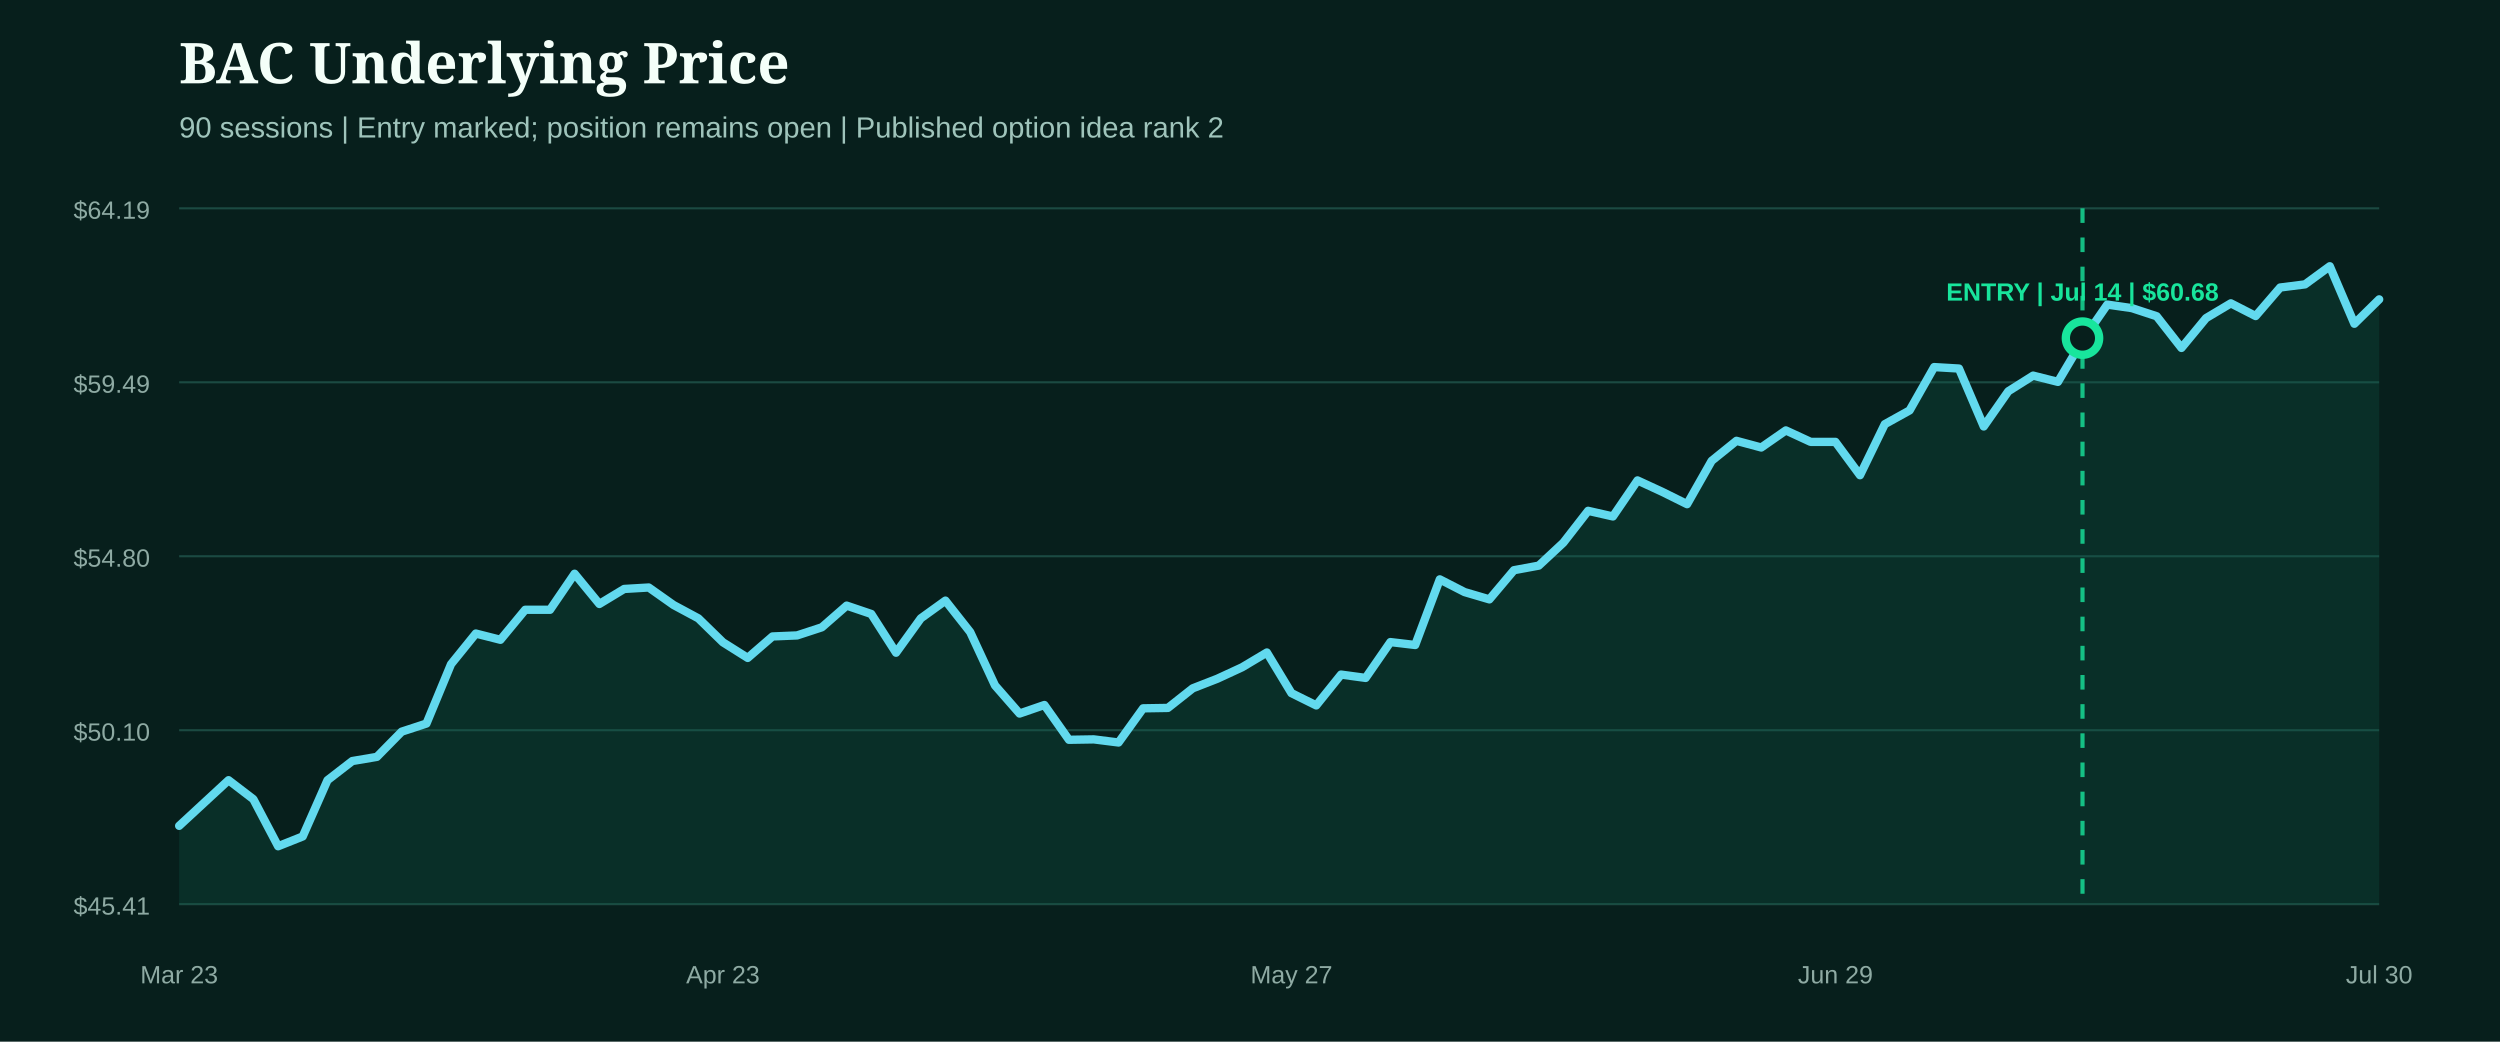
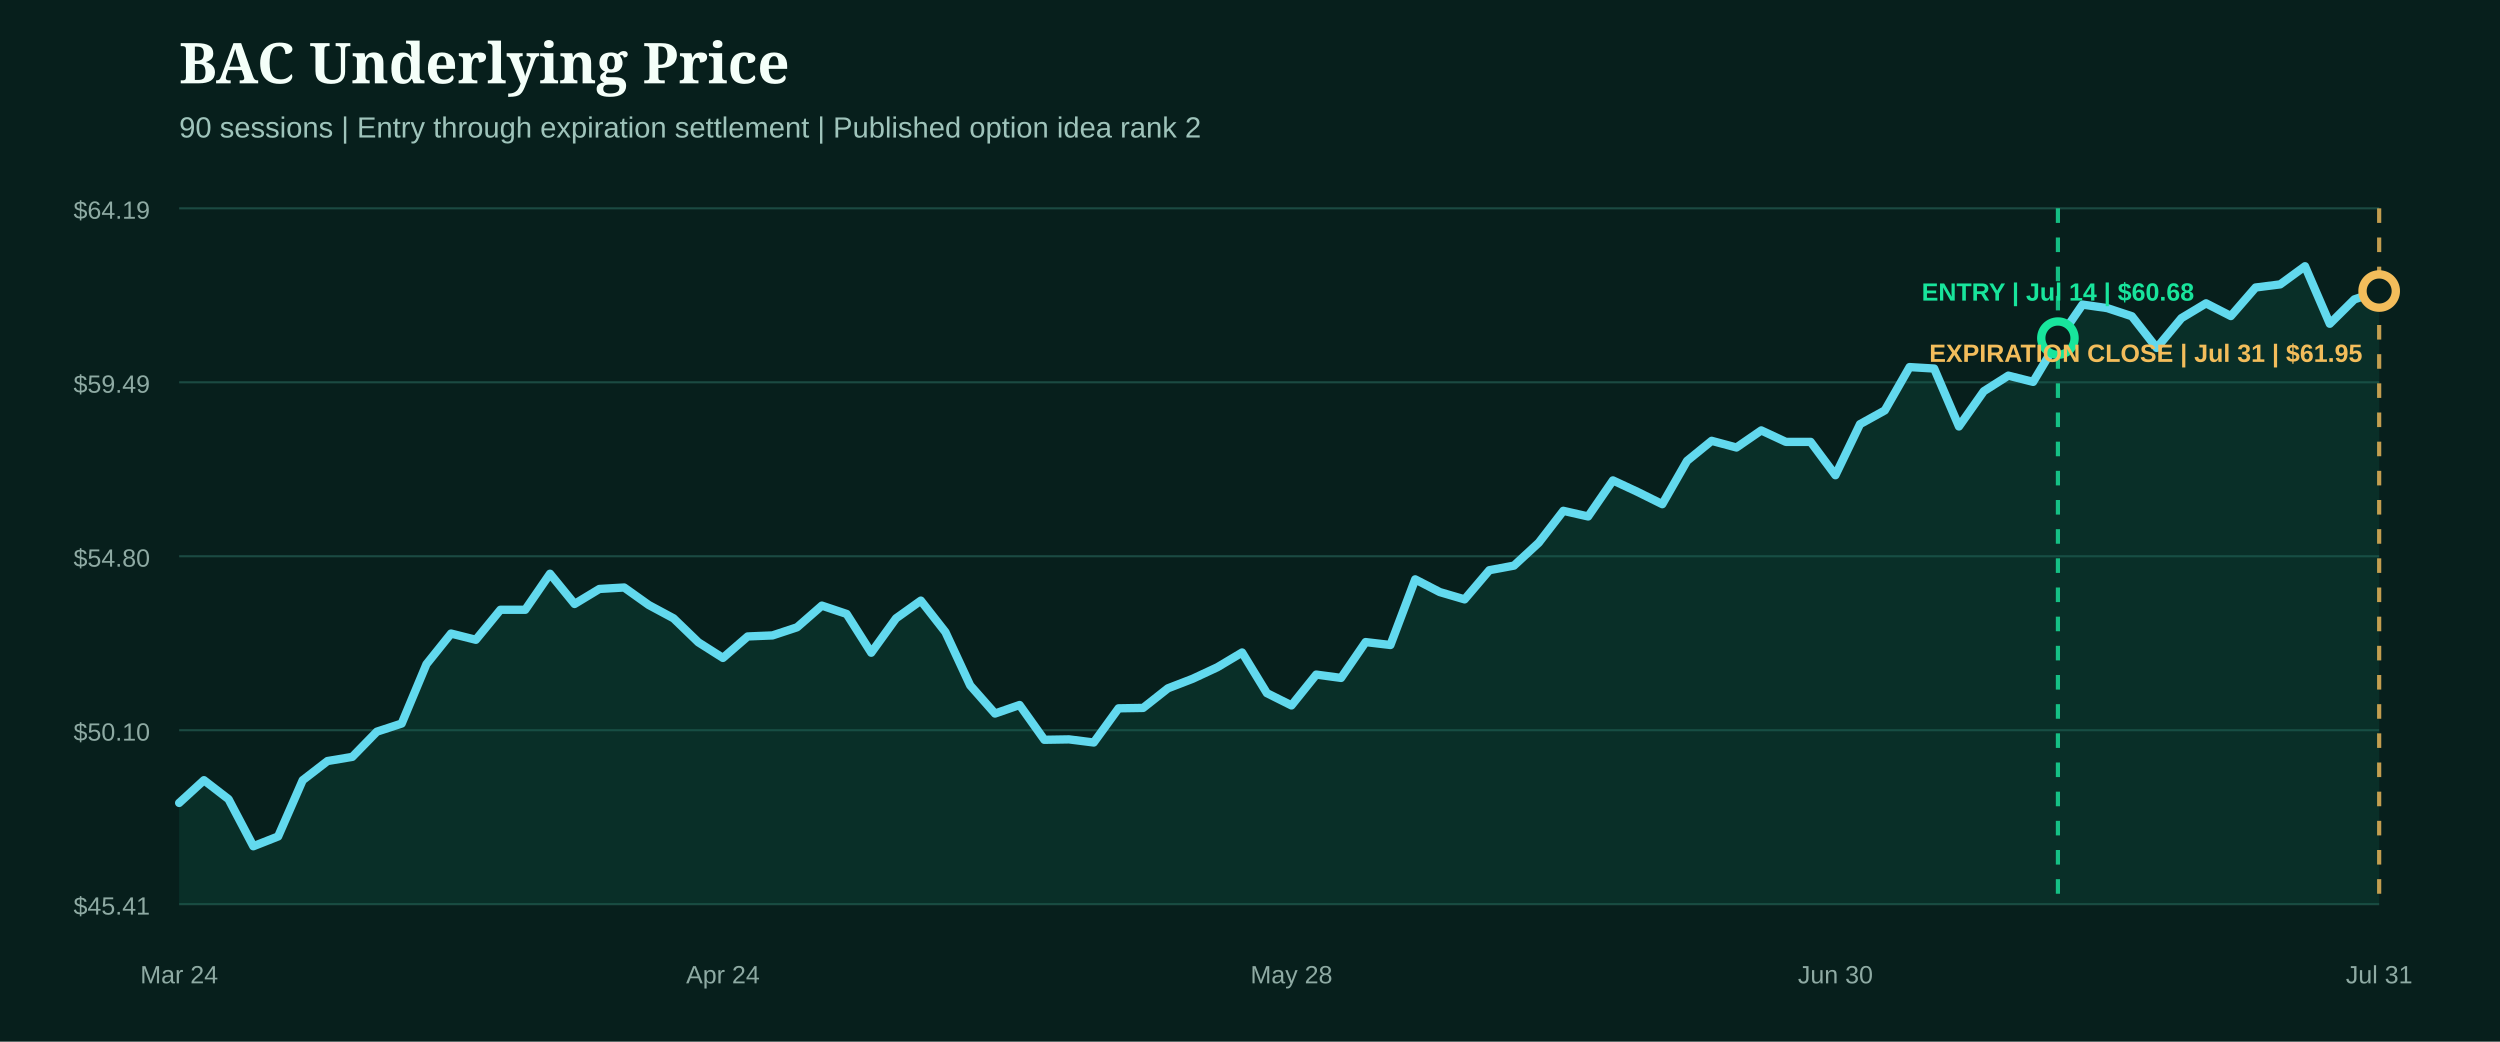
- <svg xmlns="http://www.w3.org/2000/svg" width="1200" height="500" viewBox="0 0 1200 500" role="img" aria-label="BAC underlying price from entry">
+ <svg xmlns="http://www.w3.org/2000/svg" width="1200" height="500" viewBox="0 0 1200 500" role="img" aria-label="BAC underlying price from entry through expiration close">
  <rect width="1200" height="500" fill="#071f1c" />
  <style>.head{fill:#f4fff9;font:800 27px Georgia,serif}.sub{fill:#9fc4bb;font:14px Arial,sans-serif}.axis{fill:#8eaaa3;font:12px Arial,sans-serif}.marker{font:800 12px Arial,sans-serif}</style>
  <text x="86" y="40" class="head">BAC Underlying Price</text>
-   <text x="86" y="66" class="sub">90 sessions | Entry marked; position remains open | Published option idea rank 2</text>
+   <text x="86" y="66" class="sub">90 sessions | Entry through expiration settlement | Published option idea rank 2</text>
  <line x1="86" x2="1142" y1="100.0" y2="100.0" stroke="#1b4a42" stroke-width="1" />
  <text x="72" y="105.0" text-anchor="end" class="axis">$64.19</text>
  <line x1="86" x2="1142" y1="183.5" y2="183.5" stroke="#1b4a42" stroke-width="1" />
  <text x="72" y="188.5" text-anchor="end" class="axis">$59.49</text>
  <line x1="86" x2="1142" y1="267.0" y2="267.0" stroke="#1b4a42" stroke-width="1" />
  <text x="72" y="272.0" text-anchor="end" class="axis">$54.80</text>
  <line x1="86" x2="1142" y1="350.5" y2="350.5" stroke="#1b4a42" stroke-width="1" />
  <text x="72" y="355.5" text-anchor="end" class="axis">$50.10</text>
  <line x1="86" x2="1142" y1="434.0" y2="434.0" stroke="#1b4a42" stroke-width="1" />
  <text x="72" y="439.0" text-anchor="end" class="axis">$45.41</text>
-   <path d="M86.0,396.4 L97.9,385.4 L109.7,374.5 L121.6,383.6 L133.5,406.2 L145.3,401.5 L157.2,374.5 L169.1,365.3 L180.9,363.3 L192.8,351.2 L204.7,347.3 L216.5,318.8 L228.4,304.1 L240.2,307.1 L252.1,292.7 L264.0,292.7 L275.8,275.4 L287.7,289.9 L299.6,282.7 L311.4,282.0 L323.3,290.4 L335.2,296.8 L347.0,308.3 L358.9,315.8 L370.8,305.5 L382.6,305.0 L394.5,301.1 L406.4,290.7 L418.2,294.7 L430.1,313.3 L442.0,296.8 L453.8,288.3 L465.7,303.4 L477.6,329.0 L489.4,342.5 L501.3,338.4 L513.1,355.1 L525.0,354.9 L536.9,356.4 L548.7,340.0 L560.6,339.8 L572.5,330.4 L584.3,325.8 L596.2,320.3 L608.1,313.2 L619.9,332.7 L631.8,338.6 L643.7,323.8 L655.5,325.4 L667.4,308.2 L679.3,309.6 L691.1,278.1 L703.0,284.2 L714.9,287.7 L726.7,273.7 L738.6,271.5 L750.4,260.5 L762.3,245.2 L774.2,247.9 L786.0,230.6 L797.9,236.1 L809.8,242.0 L821.6,221.2 L833.5,211.6 L845.4,214.8 L857.2,206.6 L869.1,212.1 L881.0,212.1 L892.8,228.1 L904.7,203.6 L916.6,197.0 L928.4,176.2 L940.3,176.9 L952.2,204.7 L964.0,187.8 L975.9,180.3 L987.8,183.3 L999.6,163.4 L1011.5,146.2 L1023.3,147.9 L1035.2,151.8 L1047.1,167.0 L1058.9,152.7 L1070.8,145.6 L1082.7,151.7 L1094.5,138.0 L1106.4,136.5 L1118.3,127.8 L1130.1,155.4 L1142.0,143.7 L1142.0,434.0 L86.0,434.0 Z" fill="#0f5949" opacity="0.28" />
-   <path d="M86.0,396.4 L97.9,385.4 L109.7,374.5 L121.6,383.6 L133.5,406.2 L145.3,401.5 L157.2,374.5 L169.1,365.3 L180.9,363.3 L192.8,351.2 L204.7,347.3 L216.5,318.8 L228.4,304.1 L240.2,307.1 L252.1,292.7 L264.0,292.7 L275.8,275.4 L287.7,289.9 L299.6,282.7 L311.4,282.0 L323.3,290.4 L335.2,296.8 L347.0,308.3 L358.9,315.8 L370.8,305.5 L382.6,305.0 L394.5,301.1 L406.4,290.7 L418.2,294.7 L430.1,313.3 L442.0,296.8 L453.8,288.3 L465.7,303.4 L477.6,329.0 L489.4,342.5 L501.3,338.4 L513.1,355.1 L525.0,354.9 L536.9,356.4 L548.7,340.0 L560.6,339.8 L572.5,330.4 L584.3,325.8 L596.2,320.3 L608.1,313.2 L619.9,332.7 L631.8,338.6 L643.7,323.8 L655.5,325.4 L667.4,308.2 L679.3,309.6 L691.1,278.1 L703.0,284.2 L714.9,287.7 L726.7,273.7 L738.6,271.5 L750.4,260.5 L762.3,245.2 L774.2,247.9 L786.0,230.6 L797.9,236.1 L809.8,242.0 L821.6,221.2 L833.5,211.6 L845.4,214.8 L857.2,206.6 L869.1,212.1 L881.0,212.1 L892.8,228.1 L904.7,203.6 L916.6,197.0 L928.4,176.2 L940.3,176.9 L952.2,204.7 L964.0,187.8 L975.9,180.3 L987.8,183.3 L999.6,163.4 L1011.5,146.2 L1023.3,147.9 L1035.2,151.8 L1047.1,167.0 L1058.9,152.7 L1070.8,145.6 L1082.7,151.7 L1094.5,138.0 L1106.4,136.5 L1118.3,127.8 L1130.1,155.4 L1142.0,143.7" fill="none" stroke="#62d9ee" stroke-width="4" stroke-linecap="round" stroke-linejoin="round" />
+   <path d="M86.0,385.4 L97.9,374.5 L109.7,383.6 L121.6,406.2 L133.5,401.5 L145.3,374.5 L157.2,365.3 L169.1,363.3 L180.9,351.2 L192.8,347.3 L204.7,318.8 L216.5,304.1 L228.4,307.1 L240.2,292.7 L252.1,292.7 L264.0,275.4 L275.8,289.9 L287.7,282.7 L299.6,282.0 L311.4,290.4 L323.3,296.8 L335.2,308.3 L347.0,315.8 L358.9,305.5 L370.8,305.0 L382.6,301.1 L394.5,290.7 L406.4,294.7 L418.2,313.3 L430.1,296.8 L442.0,288.3 L453.8,303.4 L465.7,329.0 L477.6,342.5 L489.4,338.4 L501.3,355.1 L513.1,354.9 L525.0,356.4 L536.9,340.0 L548.7,339.8 L560.6,330.4 L572.5,325.8 L584.3,320.3 L596.2,313.2 L608.1,332.7 L619.9,338.6 L631.8,323.8 L643.7,325.4 L655.5,308.2 L667.4,309.6 L679.3,278.1 L691.1,284.2 L703.0,287.7 L714.9,273.7 L726.7,271.5 L738.6,260.5 L750.4,245.2 L762.3,247.9 L774.2,230.6 L786.0,236.1 L797.9,242.0 L809.8,221.2 L821.6,211.6 L833.5,214.8 L845.4,206.6 L857.2,212.1 L869.1,212.1 L881.0,228.1 L892.8,203.6 L904.7,197.0 L916.6,176.2 L928.4,176.9 L940.3,204.7 L952.2,187.8 L964.0,180.3 L975.9,183.3 L987.8,163.4 L999.6,146.2 L1011.5,147.9 L1023.3,151.8 L1035.2,167.0 L1047.1,152.7 L1058.9,145.6 L1070.8,151.7 L1082.7,138.0 L1094.5,136.5 L1106.4,127.8 L1118.3,155.4 L1130.1,143.7 L1142.0,139.7 L1142.0,434.0 L86.0,434.0 Z" fill="#0f5949" opacity="0.28" />
+   <path d="M86.0,385.4 L97.9,374.5 L109.7,383.6 L121.6,406.2 L133.5,401.5 L145.3,374.5 L157.2,365.3 L169.1,363.3 L180.9,351.2 L192.8,347.3 L204.7,318.8 L216.5,304.1 L228.4,307.1 L240.2,292.7 L252.1,292.7 L264.0,275.4 L275.8,289.9 L287.7,282.7 L299.6,282.0 L311.4,290.4 L323.3,296.8 L335.2,308.3 L347.0,315.8 L358.9,305.5 L370.8,305.0 L382.6,301.1 L394.5,290.7 L406.4,294.7 L418.2,313.3 L430.1,296.8 L442.0,288.3 L453.8,303.4 L465.7,329.0 L477.6,342.5 L489.4,338.4 L501.3,355.1 L513.1,354.9 L525.0,356.4 L536.9,340.0 L548.7,339.8 L560.6,330.4 L572.5,325.8 L584.3,320.3 L596.2,313.2 L608.1,332.7 L619.9,338.6 L631.8,323.8 L643.7,325.4 L655.5,308.2 L667.4,309.6 L679.3,278.1 L691.1,284.2 L703.0,287.7 L714.9,273.7 L726.7,271.5 L738.6,260.5 L750.4,245.2 L762.3,247.9 L774.2,230.6 L786.0,236.1 L797.9,242.0 L809.8,221.2 L821.6,211.6 L833.5,214.8 L845.4,206.6 L857.2,212.1 L869.1,212.1 L881.0,228.1 L892.8,203.6 L904.7,197.0 L916.6,176.2 L928.4,176.9 L940.3,204.7 L952.2,187.8 L964.0,180.3 L975.9,183.3 L987.8,163.4 L999.6,146.2 L1011.5,147.9 L1023.3,151.8 L1035.2,167.0 L1047.1,152.7 L1058.9,145.6 L1070.8,151.7 L1082.7,138.0 L1094.5,136.5 L1106.4,127.8 L1118.3,155.4 L1130.1,143.7 L1142.0,139.7" fill="none" stroke="#62d9ee" stroke-width="4" stroke-linecap="round" stroke-linejoin="round" />
  <g>
-     <line x1="999.6" x2="999.6" y1="100" y2="434" stroke="#18e59c" stroke-width="2" stroke-dasharray="7 7" opacity="0.8" />
-     <circle cx="999.6" cy="162.3" r="8" fill="#071f1c" stroke="#18e59c" stroke-width="4" />
-     <text x="999.6" y="144.3" text-anchor="middle" class="marker" fill="#18e59c">ENTRY | Jul 14 | $60.68</text>
+     <line x1="987.8" x2="987.8" y1="100" y2="434" stroke="#18e59c" stroke-width="2" stroke-dasharray="7 7" opacity="0.8" />
+     <circle cx="987.8" cy="162.3" r="8" fill="#071f1c" stroke="#18e59c" stroke-width="4" />
+     <text x="987.8" y="144.3" text-anchor="middle" class="marker" fill="#18e59c">ENTRY | Jul 14 | $60.68</text>
  </g>
-   <text x="86.0" y="472" text-anchor="middle" class="axis">Mar 23</text>
-   <text x="347.0" y="472" text-anchor="middle" class="axis">Apr 23</text>
-   <text x="619.9" y="472" text-anchor="middle" class="axis">May 27</text>
-   <text x="881.0" y="472" text-anchor="middle" class="axis">Jun 29</text>
-   <text x="1142.0" y="472" text-anchor="middle" class="axis">Jul 30</text>
+   <g>
+     <line x1="1142.0" x2="1142.0" y1="100" y2="434" stroke="#f3bd5b" stroke-width="2" stroke-dasharray="7 7" opacity="0.8" />
+     <circle cx="1142.0" cy="139.7" r="8" fill="#071f1c" stroke="#f3bd5b" stroke-width="4" />
+     <text x="1030.0" y="173.7" text-anchor="middle" class="marker" fill="#f3bd5b">EXPIRATION CLOSE | Jul 31 | $61.95</text>
+   </g>
+   <text x="86.0" y="472" text-anchor="middle" class="axis">Mar 24</text>
+   <text x="347.0" y="472" text-anchor="middle" class="axis">Apr 24</text>
+   <text x="619.9" y="472" text-anchor="middle" class="axis">May 28</text>
+   <text x="881.0" y="472" text-anchor="middle" class="axis">Jun 30</text>
+   <text x="1142.0" y="472" text-anchor="middle" class="axis">Jul 31</text>
</svg>
